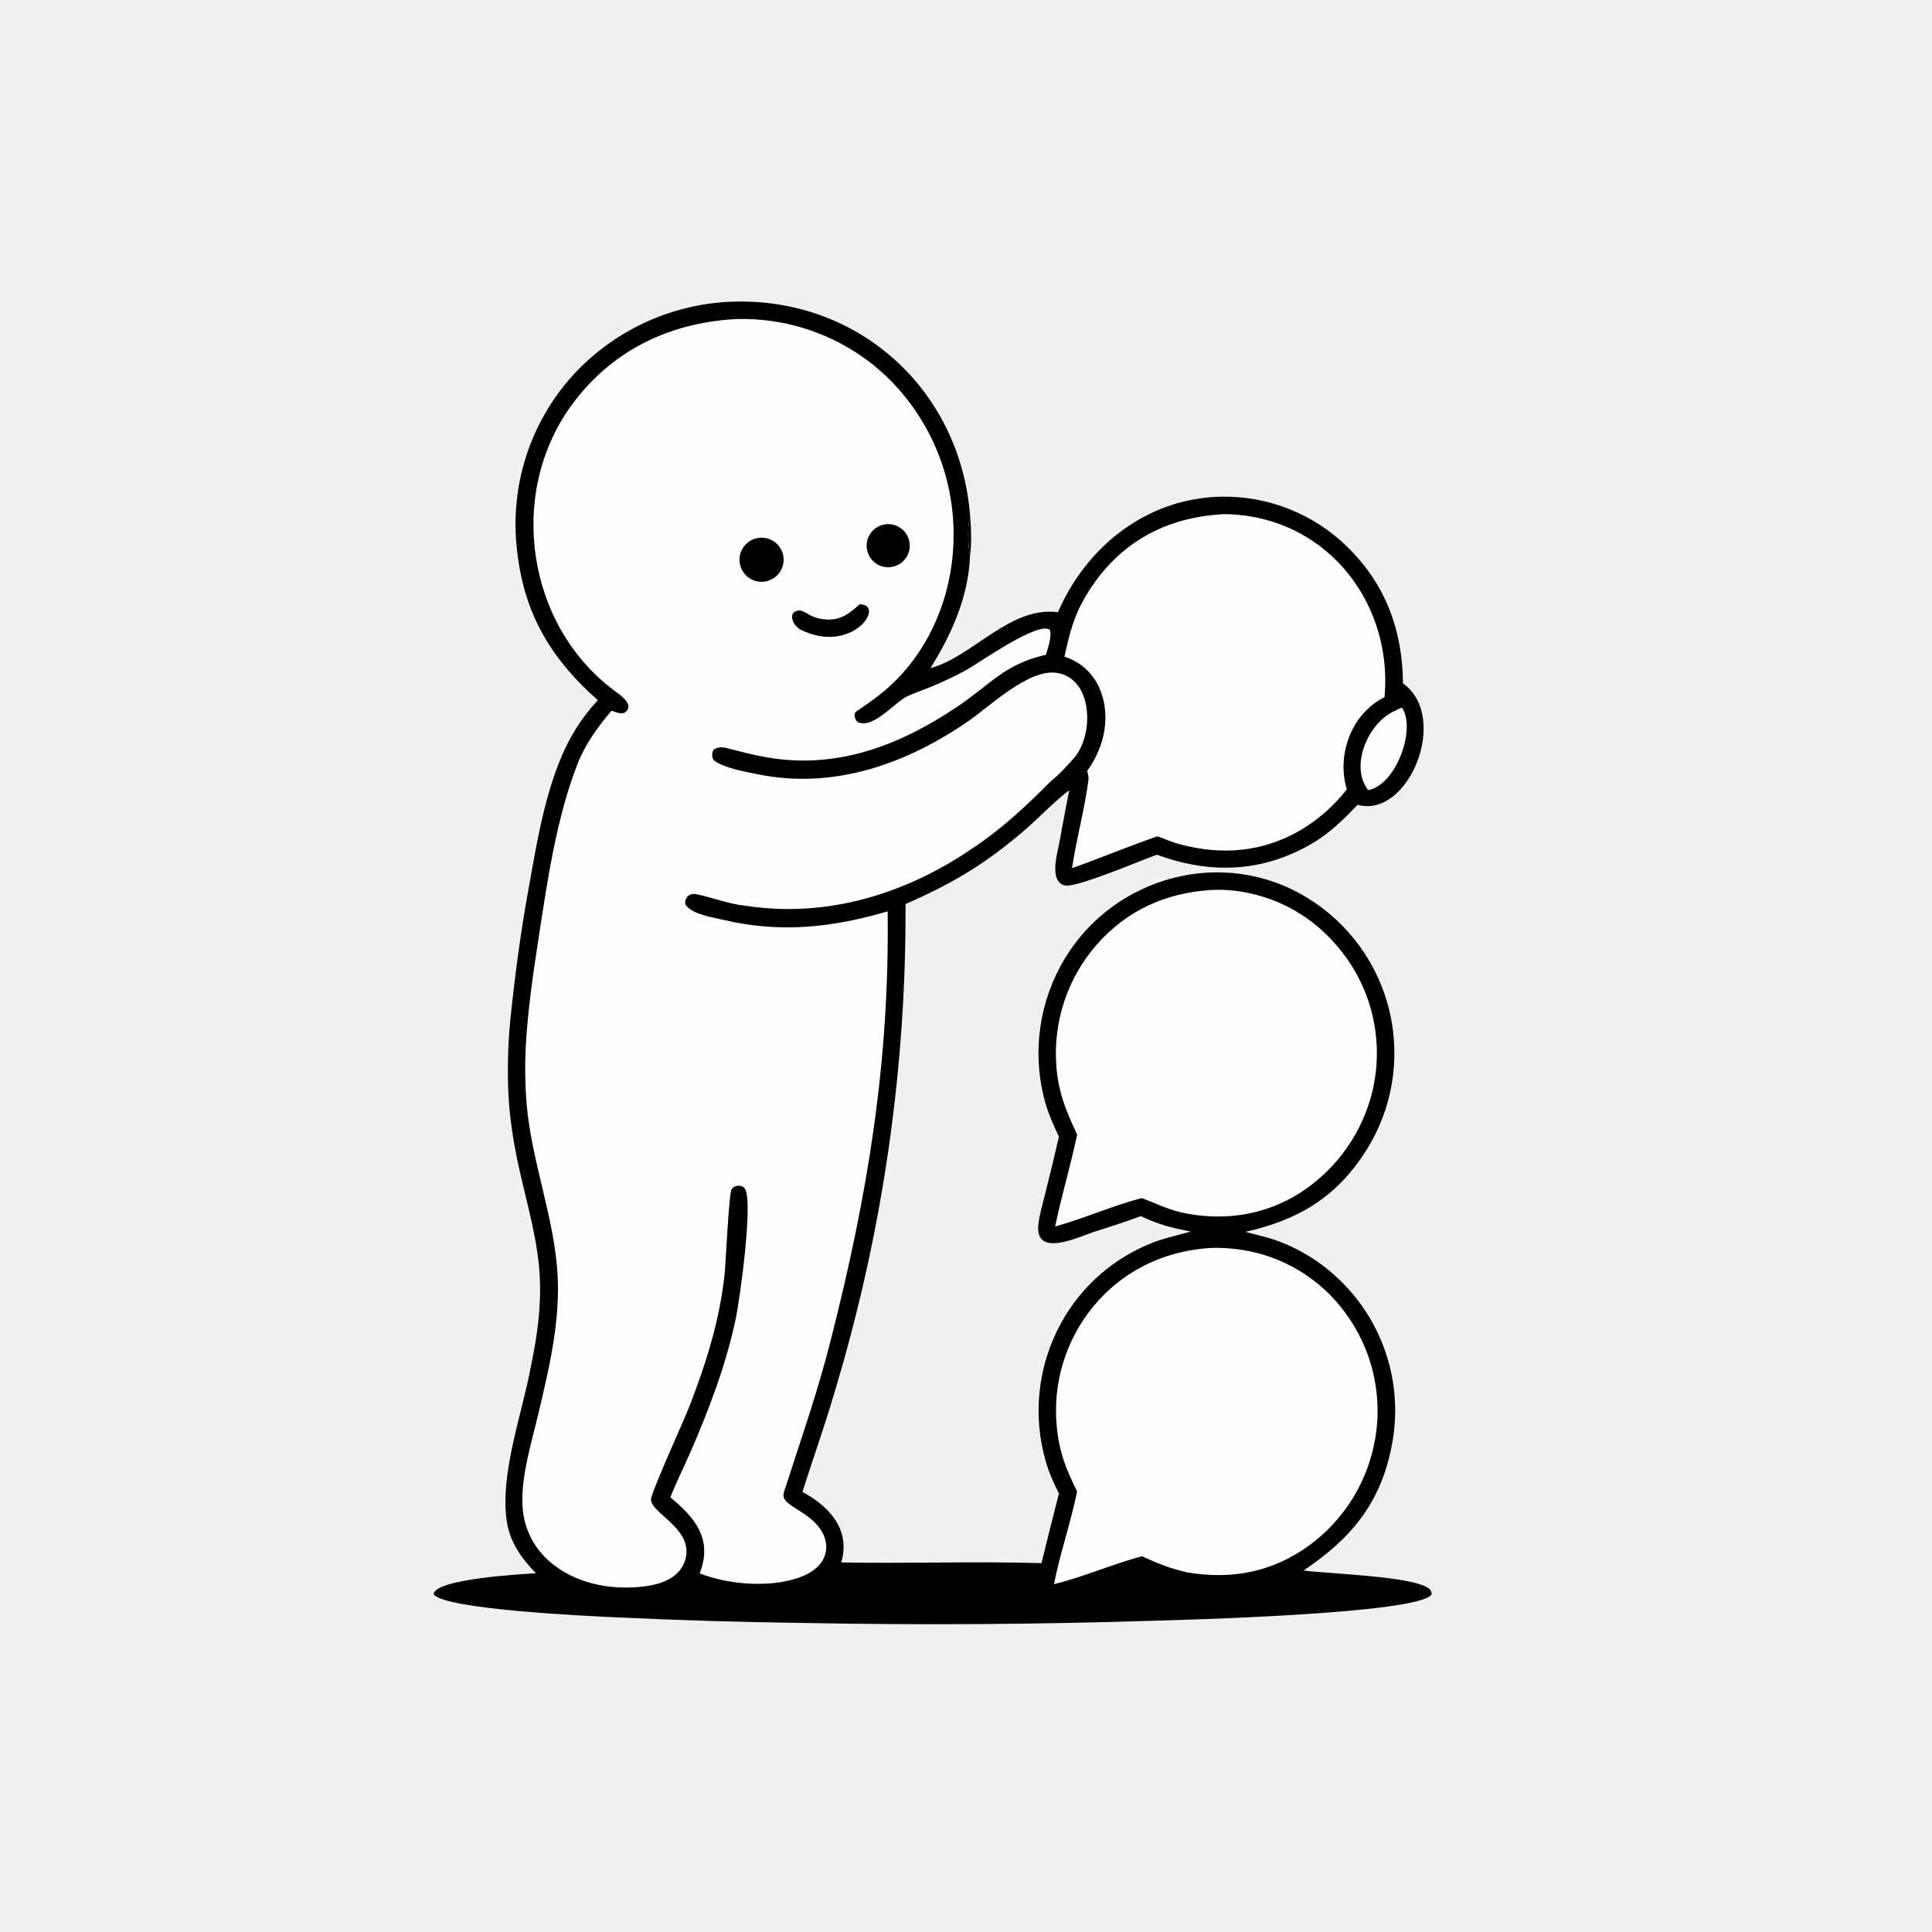
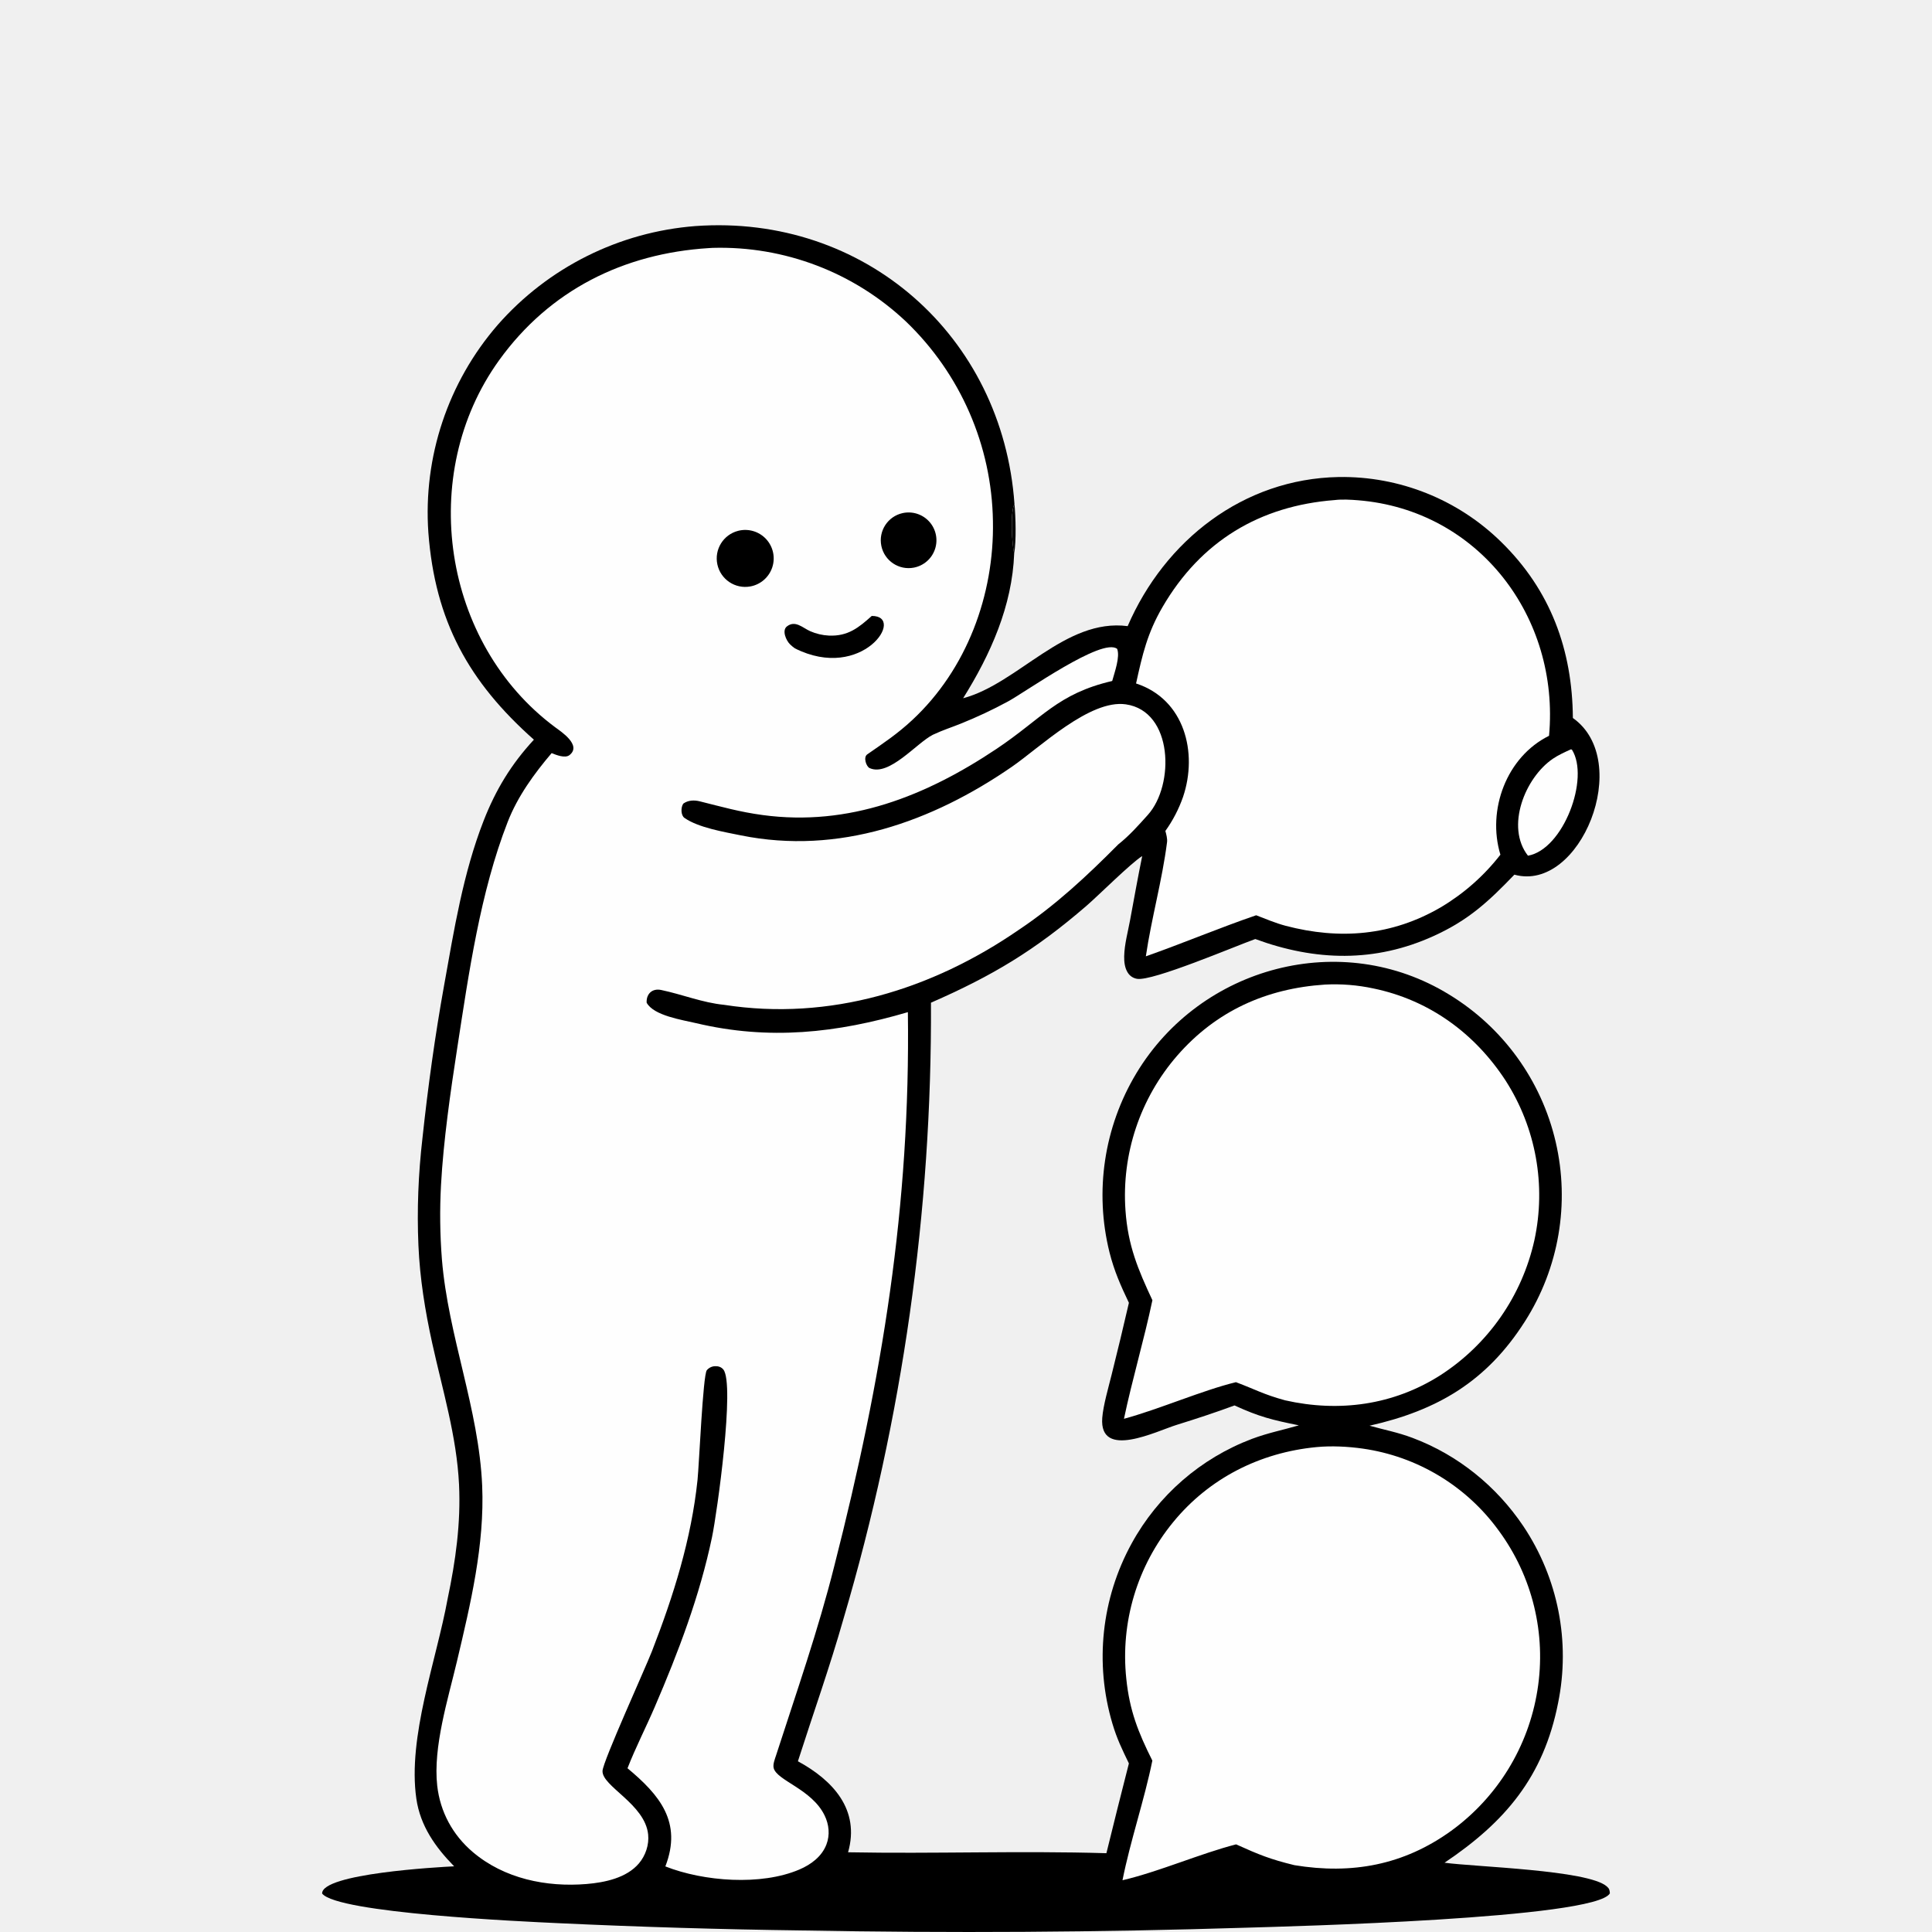
<svg xmlns="http://www.w3.org/2000/svg" width="1024" height="1024" viewBox="0 0 1024 1024" fill="none">
-   <path d="M316.858 371.125C290.094 347.375 276.255 322.4 273.511 286.054C271.336 254.967 281.581 224.287 301.998 200.744C322.735 177.136 351.881 162.572 383.21 160.161C452.523 155.191 509.37 205.172 514.25 274.316C512.435 277.674 513.205 290.948 514.135 294.623C513.34 316.194 504.395 336.137 493.164 354.104C515.705 348.126 535.015 321.144 560.74 324.484C575.98 289.27 608.225 263.951 647.41 263.24C672.335 262.839 696.385 272.448 714.175 289.917C734.46 309.761 743.395 334.216 743.61 362.216C768.595 379.887 746.6 434.067 719.585 426.566C708.95 437.615 700.86 445.185 686.52 451.725C662.31 462.766 637.81 462.08 613.16 453.007C604.91 455.949 570.925 470.449 564.585 469.348C563 469.073 561.685 468.205 560.815 466.863C559.535 464.891 559.265 462.348 559.315 460.053C559.425 455.148 560.855 450.024 561.745 445.201C563.37 436.429 564.93 427.662 566.72 418.921C561.975 421.903 548.925 434.967 543.76 439.423C522.58 457.707 505.2 468.122 479.951 479.155C480.373 564.74 468.288 649.93 444.078 732.02C438.309 752.3 431.662 770.85 425.298 790.735C439.675 798.55 450.884 810.615 445.907 828.12C481.054 828.79 516.375 827.44 552.01 828.5C555.025 816.19 558.105 803.9 561.25 791.62C558.39 785.68 556.355 781.57 554.46 775.195C547.12 750.475 549.98 723.84 562.395 701.24C573.225 681.49 590.755 666.265 611.82 658.305C618.5 655.815 624.35 654.715 631.06 652.755C620.14 650.54 614.875 649.275 604.63 644.58C597.165 647.355 588.63 650.16 580.865 652.565C572.655 655.105 549.03 667.005 550.305 649.715C550.685 644.595 552.905 637.03 554.155 631.96C556.615 622.14 558.985 612.295 561.255 602.43C557.85 595.29 555.235 589.42 553.285 581.71C547.06 556.695 551.03 530.235 564.315 508.145C590.785 464.176 648.65 448.7 692.755 475.795C714.9 489.263 730.685 511.085 736.545 536.33C742.425 561.585 737.885 588.145 723.95 610.015C708.225 634.755 687.935 646.635 660.095 652.905C666.23 654.625 671.545 655.58 677.73 657.9C696.385 664.91 712.17 677.685 723.255 694.155C737.52 715.47 742.67 741.61 737.55 766.745C731.59 797.115 715.805 815.685 690.895 832.405C703.55 834.145 749.86 835.365 757.55 842.145C758.6 843.065 758.72 843.635 758.81 844.985C753.095 855.43 625.81 858.59 609.64 859.085C548.785 860.985 487.894 861.36 427.022 860.22C393.632 859.79 360.252 858.795 326.896 857.235C312.083 856.55 236.094 853.12 229.874 845.065C229.676 836.85 277.633 834.205 284.102 833.885C276.47 826.115 270.2 817.35 268.577 806.13C264.92 780.845 276.813 749.255 281.425 724.01C284.695 708.48 286.874 692.99 286.107 677.04C285.157 657.28 279.31 638.18 275.079 618.95C272.177 605.765 270.019 592.39 269.431 578.875C268.789 564.11 269.389 549.475 271.084 534.8C273.35 513.725 276.239 492.766 280 471.906C284.072 449.192 287.773 426.021 296.21 404.421C301.209 391.622 307.59 381.149 316.858 371.125Z" fill="black" />
-   <path d="M388.696 169.209C389.235 169.177 389.774 169.146 390.313 169.114C419.731 168.286 448.274 179.167 469.676 199.367C492.068 220.825 504.935 250.355 505.405 281.365C505.99 311.633 494.643 342.252 472.273 363.06C466.131 368.773 460.543 372.46 453.784 377.158C452.049 378.364 453.389 382.175 454.759 382.794C462.753 386.41 474.061 372.456 480.757 369.095C485.034 367.091 488.528 366.025 492.159 364.551C498.802 361.887 505.285 358.842 511.58 355.431C518.82 351.531 550.345 328.947 556.435 333.835C557.67 337.172 555.415 343.292 554.395 347.014C531.875 352.245 525.66 362.363 506.825 374.94C477.894 394.258 446.318 406.879 410.848 402.085C401.302 400.795 394.204 398.741 385 396.448C382.707 395.877 380.212 395.948 378.215 397.395C377.117 399.01 377.233 402.22 378.687 403.244C384.413 407.275 395.042 409.028 401.895 410.434C442.04 418.548 480.385 404.869 513.19 382.253C524.615 374.375 545.2 354.466 559.995 356.609C579.495 359.431 580.065 389.778 569.03 402.019C565.175 406.296 561.53 410.46 556.87 414.152C544.1 427.024 531.13 439.156 516.005 449.242C480.359 473.792 438.307 486.775 394.968 480.032C386.107 479.16 377.787 475.745 369.13 473.936C365.457 473.169 362.984 475.525 363.168 479.156C366.071 484.494 377.806 486.217 383.466 487.559C413.493 494.681 441.243 491.63 470.467 483.039C471.552 562.51 459.904 633.58 440.283 710.375C433.668 736.81 424.694 762.405 416.331 788.3C415.854 789.775 414.963 791.945 415.339 793.495C416.601 798.685 430.98 802.13 436.253 812.965C438.083 816.725 438.523 820.97 437.011 824.92C435.108 829.885 430.679 833.155 425.938 835.185C410.148 841.95 386.563 840.11 370.852 833.925C377.918 815.68 368.411 804.52 355.31 793.605C358.619 785.1 362.864 776.87 366.475 768.48C376.206 745.87 384.954 722.865 390.013 698.715C392.107 688.72 399.502 635.7 394.663 629.815C393.805 628.77 392.547 628.395 391.23 628.46C389.931 628.515 388.716 629.115 387.884 630.115C386.289 632.06 384.713 668.995 384.073 675.13C381.531 699.51 374.2 722.77 365.355 745.52C362.589 752.64 345.216 790.755 345.046 794.7C344.773 801.025 362.51 808.295 363.788 820.82C364.218 825.035 362.732 829.46 360.001 832.68C354.912 838.68 345.965 840.525 338.487 841.15C321.982 842.52 304.645 838.965 291.77 828.035C283.52 821.035 278.356 811.53 277.148 800.755C275.373 784.925 281.605 765.115 285.273 749.61C290.821 726.145 296.656 701.835 295.613 677.55C294.259 646 281.674 616.16 279.079 584.625C278.275 574.42 278.152 564.17 278.71 553.95C279.694 535.935 282.599 515.695 285.395 497.611C290.12 467.048 294.807 433.842 306.09 404.917C310.191 394.403 316.919 385.143 324.15 376.638C326.044 377.42 329.694 378.876 331.489 377.45C336.62 373.376 327.934 367.755 325.639 366.052C279.242 331.618 268.81 262.13 302.554 215.299C323.296 186.512 353.617 171.41 388.696 169.209Z" fill="#FEFEFE" />
-   <path d="M400.789 285.331C404.931 284.284 409.314 285.578 412.223 288.707C415.133 291.836 416.105 296.302 414.76 300.357C413.415 304.412 409.967 307.412 405.764 308.182C399.557 309.32 393.566 305.329 392.223 299.163C390.881 292.997 394.67 286.877 400.789 285.331Z" fill="black" />
-   <path d="M468.322 278.058C472.345 277.177 476.531 278.528 479.28 281.594C482.029 284.66 482.917 288.968 481.603 292.871C480.29 296.775 476.979 299.67 472.936 300.451C466.791 301.638 460.833 297.663 459.57 291.533C458.307 285.403 462.208 279.397 468.322 278.058Z" fill="black" />
-   <path d="M455.625 320.299C469.877 320.211 451.703 347.515 424.067 333.62C423.335 333.11 422.649 332.537 422.016 331.908C420.481 330.4 418.621 326.263 420.797 324.59C424.239 321.945 427.182 325.153 430.348 326.563C432.785 327.63 435.396 328.243 438.053 328.371C445.888 328.696 450.276 325.094 455.625 320.299Z" fill="black" />
-   <path d="M638.285 661.695C644.395 661.1 651.25 661.45 657.31 662.31C679.675 665.5 699.8 677.615 713.085 695.89C727.02 714.755 732.77 738.44 729.045 761.6C725.355 784.755 712.635 805.5 693.665 819.28C674.095 833.42 652.755 837.285 629.25 833.415C619.26 830.98 614.705 829.115 605.285 824.865C590.645 828.62 573.68 836.075 558.62 839.605C561.835 823.41 567.665 806.42 570.885 790.465C565.055 778.84 561.515 769.88 560.18 756.8C557.73 733.65 564.67 710.49 579.445 692.5C594.245 674.43 615.16 663.91 638.285 661.695Z" fill="#FEFEFE" />
-   <path d="M641.815 471.713C648.475 471.369 655.15 471.904 661.67 473.304C684.55 478.033 703.31 491.687 715.995 511.165C728.45 530.59 732.695 554.16 727.805 576.71C722.725 599.565 708.845 619.495 689.17 632.18C669.88 644.475 647.57 647.475 625.435 642.485C616.485 640.035 613.33 638.07 605.215 635.025C591.495 638.36 573.895 646.065 559.225 650.07C562.61 633.915 567.52 617.515 570.905 601.36C564.955 588.645 560.85 578.865 559.845 564.46C558.215 541.295 565.86 518.43 581.095 500.9C597.135 482.497 617.74 473.299 641.815 471.713Z" fill="#FEFEFE" />
-   <path d="M645.765 272.706C648.725 272.331 652.445 272.55 655.415 272.79C704.945 276.8 738.28 320.882 733.825 369.527C716.34 378.174 708.28 399.996 713.845 418.363C707.115 427.03 698.815 434.355 689.375 439.957C669.275 451.694 647.84 453.405 625.635 447.572C621.63 446.512 617.42 444.755 613.525 443.244C598.58 448.356 583.34 454.789 568.215 460.108C570.5 444.506 574.925 428.905 576.92 413.216C577.1 411.818 576.605 409.962 576.235 408.614C579.3 404.335 581.74 399.64 583.48 394.672C589.655 376.474 584.11 354.521 564.195 348.035C566.795 336.174 568.84 327.311 575.09 316.589C590.815 289.599 615.015 275.063 645.765 272.706Z" fill="#FEFEFE" />
-   <path d="M742.75 375.108L743.205 375.199C750.65 386.917 739.71 416.224 725.165 418.778C715.86 406.896 723.98 386.71 735.395 378.958C737.65 377.425 740.27 376.259 742.75 375.108Z" fill="#FEFEFE" />
-   <path d="M514.25 274.316C514.765 279.543 515.035 289.551 514.135 294.623C513.205 290.948 512.435 277.674 514.25 274.316Z" fill="black" fill-opacity="0.973" />
+   <g clip-path="url(#clip0_23_101)">
+     <path d="M282.977 392.046C248.441 361.4 230.583 329.172 227.042 282.271C224.235 242.157 237.455 202.568 263.801 172.188C290.56 141.725 328.17 122.931 368.597 119.82C458.038 113.407 531.392 177.902 537.69 267.125C535.347 271.458 536.341 288.587 537.541 293.329C536.515 321.164 524.973 346.898 510.48 370.083C539.567 362.369 564.485 327.551 597.68 331.861C617.345 286.421 658.954 253.75 709.518 252.832C741.681 252.315 772.715 264.714 795.671 287.256C821.847 312.863 833.376 344.419 833.654 380.55C865.894 403.353 837.512 473.266 802.652 463.587C788.929 477.845 778.489 487.613 759.985 496.052C728.745 510.299 697.13 509.414 665.322 497.706C654.676 501.503 610.822 520.213 602.641 518.792C600.596 518.438 598.899 517.318 597.777 515.586C596.125 513.041 595.777 509.76 595.841 506.798C595.983 500.469 597.828 493.857 598.977 487.633C601.074 476.314 603.087 465.001 605.396 453.722C599.273 457.57 582.434 474.428 575.769 480.178C548.439 503.771 526.011 517.21 493.43 531.447C493.975 641.886 478.381 751.814 447.14 857.742C439.696 883.911 431.119 907.848 422.907 933.507C441.459 943.592 455.923 959.16 449.5 981.749C494.854 982.613 540.432 980.871 586.415 982.239C590.305 966.354 594.28 950.495 598.338 934.649C594.647 926.985 592.021 921.681 589.576 913.455C580.105 881.556 583.795 847.187 599.815 818.024C613.79 792.539 636.411 772.892 663.593 762.621C672.213 759.408 679.762 757.988 688.42 755.459C674.329 752.601 667.535 750.969 654.315 744.91C644.682 748.491 633.669 752.111 623.649 755.214C613.055 758.492 582.569 773.847 584.215 751.537C584.705 744.93 587.57 735.168 589.183 728.626C592.357 715.954 595.415 703.25 598.344 690.52C593.951 681.307 590.576 673.732 588.06 663.783C580.027 631.504 585.15 597.361 602.293 568.856C636.45 512.119 711.118 492.149 768.031 527.112C796.607 544.491 816.975 572.65 824.537 605.226C832.125 637.814 826.266 672.087 808.285 700.308C787.993 732.232 761.811 747.562 725.887 755.653C733.803 757.872 740.662 759.105 748.643 762.098C772.715 771.144 793.084 787.629 807.388 808.882C825.795 836.386 832.441 870.117 825.834 902.551C818.143 941.74 797.774 965.703 765.631 987.278C781.961 989.523 841.719 991.098 851.642 999.847C852.997 1001.03 853.152 1001.77 853.268 1003.51C845.893 1016.99 681.646 1021.07 660.78 1021.71C582.253 1024.16 503.68 1024.64 425.131 1023.17C382.045 1022.62 338.972 1021.33 295.93 1019.32C276.815 1018.43 178.759 1014.01 170.733 1003.61C170.478 993.014 232.361 989.601 240.709 989.188C230.86 979.162 222.77 967.851 220.675 953.373C215.956 920.745 231.303 879.982 237.254 847.406C241.474 827.366 244.286 807.378 243.296 786.796C242.07 761.298 234.525 736.652 229.065 711.838C225.321 694.824 222.536 677.565 221.777 660.125C220.949 641.073 221.723 622.188 223.91 603.251C226.834 576.056 230.562 549.011 235.415 522.093C240.67 492.783 245.446 462.884 256.333 435.011C262.783 418.496 271.017 404.981 282.977 392.046Z" fill="black" />
+     <path d="M375.675 131.496C376.371 131.455 377.066 131.415 377.762 131.373C415.723 130.305 452.554 144.346 480.171 170.411C509.066 198.101 525.669 236.206 526.276 276.221C527.031 315.278 512.388 354.789 483.522 381.639C475.597 389.011 468.386 393.769 459.664 399.831C457.426 401.388 459.155 406.305 460.923 407.104C471.238 411.77 485.83 393.764 494.47 389.427C499.989 386.841 504.498 385.465 509.183 383.563C517.755 380.126 526.121 376.197 534.244 371.795C543.586 366.763 584.266 337.62 592.124 343.928C593.718 348.234 590.808 356.131 589.492 360.934C560.432 367.684 552.413 380.74 528.108 396.969C490.776 421.897 450.03 438.183 404.26 431.997C391.942 430.332 382.783 427.682 370.906 424.723C367.947 423.986 364.728 424.078 362.151 425.945C360.734 428.029 360.884 432.171 362.76 433.493C370.149 438.694 383.864 440.956 392.707 442.77C444.51 453.241 493.99 435.589 536.321 406.406C551.064 396.24 577.627 370.55 596.718 373.315C621.881 376.957 622.616 416.116 608.377 431.912C603.402 437.431 598.699 442.804 592.686 447.568C576.207 464.178 559.471 479.833 539.954 492.848C493.957 524.527 439.693 541.28 383.769 532.579C372.335 531.454 361.598 527.047 350.428 524.713C345.688 523.723 342.497 526.763 342.734 531.449C346.48 538.337 361.623 540.56 368.927 542.292C407.673 551.482 443.482 547.545 481.192 536.459C482.592 639.008 467.562 730.716 442.243 829.812C433.707 863.923 422.127 896.951 411.335 930.365C410.72 932.269 409.57 935.069 410.055 937.069C411.684 943.766 430.238 948.212 437.043 962.193C439.404 967.045 439.972 972.522 438.021 977.62C435.565 984.026 429.85 988.246 423.732 990.865C403.357 999.595 372.923 997.221 352.65 989.24C361.768 965.696 349.5 951.296 332.594 937.211C336.864 926.236 342.342 915.616 347.002 904.79C359.558 875.614 370.847 845.929 377.375 814.766C380.077 801.868 389.619 733.452 383.375 725.858C382.268 724.509 380.645 724.025 378.945 724.109C377.269 724.18 375.701 724.955 374.628 726.245C372.569 728.755 370.536 776.415 369.71 784.332C366.43 815.792 356.97 845.806 345.556 875.163C341.987 884.35 319.569 933.533 319.35 938.624C318.997 946.786 341.885 956.167 343.534 972.329C344.089 977.768 342.172 983.478 338.648 987.633C332.081 995.375 320.536 997.756 310.886 998.563C289.588 1000.33 267.217 995.743 250.603 981.639C239.957 972.606 233.294 960.341 231.735 946.437C229.444 926.01 237.486 900.448 242.219 880.44C249.378 850.161 256.908 818.792 255.562 787.455C253.815 746.743 237.575 708.237 234.227 667.545C233.189 654.377 233.03 641.15 233.75 627.962C235.02 604.716 238.769 578.598 242.377 555.263C248.474 515.825 254.522 472.976 269.081 435.651C274.373 422.084 283.055 410.135 292.386 399.16C294.83 400.169 299.54 402.048 301.856 400.208C308.477 394.951 297.269 387.698 294.307 385.5C234.437 341.067 220.975 251.4 264.518 190.97C291.284 153.823 330.41 134.336 375.675 131.496Z" fill="#FEFEFE" />
+     <path d="M391.28 281.339C396.625 279.988 402.281 281.658 406.034 285.696C409.79 289.733 411.044 295.496 409.308 300.729C407.573 305.961 403.123 309.832 397.7 310.826C389.69 312.294 381.96 307.144 380.227 299.188C378.495 291.231 383.384 283.334 391.28 281.339Z" fill="black" />
+     <path d="M478.424 271.954C483.615 270.817 489.017 272.56 492.564 276.516C496.111 280.473 497.257 286.032 495.562 291.068C493.867 296.106 489.595 299.842 484.378 300.849C476.448 302.381 468.76 297.252 467.131 289.342C465.501 281.432 470.535 273.682 478.424 271.954Z" fill="black" />
+     <path d="M462.04 326.461C480.431 326.348 456.979 361.58 421.318 343.65C420.374 342.992 419.488 342.253 418.671 341.441C416.691 339.495 414.291 334.157 417.099 331.998C421.54 328.585 425.338 332.725 429.423 334.544C432.568 335.921 435.937 336.712 439.366 336.877C449.476 337.297 455.138 332.649 462.04 326.461Z" fill="black" />
+     <path d="M697.743 766.996C705.628 766.228 714.473 766.68 722.293 767.79C751.153 771.906 777.122 787.539 794.265 811.121C812.246 835.464 819.666 866.027 814.859 895.913C810.098 925.792 793.684 952.561 769.205 970.342C743.952 988.589 716.415 993.576 686.085 988.582C673.194 985.44 667.316 983.033 655.16 977.549C636.269 982.395 614.378 992.014 594.944 996.57C599.093 975.672 606.616 953.748 610.771 933.16C603.248 918.159 598.68 906.597 596.957 889.719C593.796 859.846 602.751 829.961 621.817 806.747C640.915 783.429 667.903 769.854 697.743 766.996Z" fill="#FEFEFE" />
+     <path d="M702.298 521.844C710.892 521.4 719.505 522.091 727.919 523.897C757.443 530 781.651 547.619 798.019 572.753C814.091 597.819 819.569 628.233 813.259 657.332C806.704 686.823 788.793 712.541 763.405 728.91C738.513 744.775 709.724 748.646 681.161 742.207C669.612 739.046 665.541 736.51 655.07 732.581C637.366 736.884 614.655 746.827 595.725 751.995C600.093 731.148 606.428 709.986 610.796 689.14C603.119 672.732 597.821 660.112 596.525 641.524C594.421 611.632 604.286 582.127 623.945 559.507C644.643 535.76 671.232 523.891 702.298 521.844Z" fill="#FEFEFE" />
+     <path d="M707.395 265.048C711.214 264.564 716.015 264.847 719.847 265.156C783.76 270.331 826.775 327.214 821.027 389.985C798.464 401.143 788.064 429.302 795.245 453.002C786.56 464.186 775.85 473.638 763.669 480.867C737.732 496.012 710.072 498.22 681.419 490.693C676.251 489.326 670.819 487.058 665.793 485.109C646.508 491.705 626.842 500.006 607.325 506.87C610.274 486.737 615.984 466.606 618.558 446.361C618.79 444.557 618.151 442.162 617.674 440.422C621.629 434.901 624.778 428.842 627.023 422.432C634.991 398.949 627.836 370.621 602.138 362.252C605.493 346.946 608.132 335.51 616.197 321.674C636.488 286.846 667.715 268.089 707.395 265.048Z" fill="#FEFEFE" />
+     <path d="M832.544 397.186L833.131 397.303C842.738 412.424 828.621 450.242 809.852 453.537C797.845 438.205 808.323 412.157 823.053 402.154C825.963 400.176 829.344 398.671 832.544 397.186Z" fill="#FEFEFE" />
+     <path d="M537.689 267.125C538.354 273.87 538.702 286.784 537.541 293.329C536.341 288.587 535.347 271.458 537.689 267.125Z" fill="black" fill-opacity="0.973" />
+   </g>
+   <defs>
+     <clipPath id="clip0_23_101">
+       <rect width="1024" height="1024" fill="white" />
+     </clipPath>
+   </defs>
</svg>
